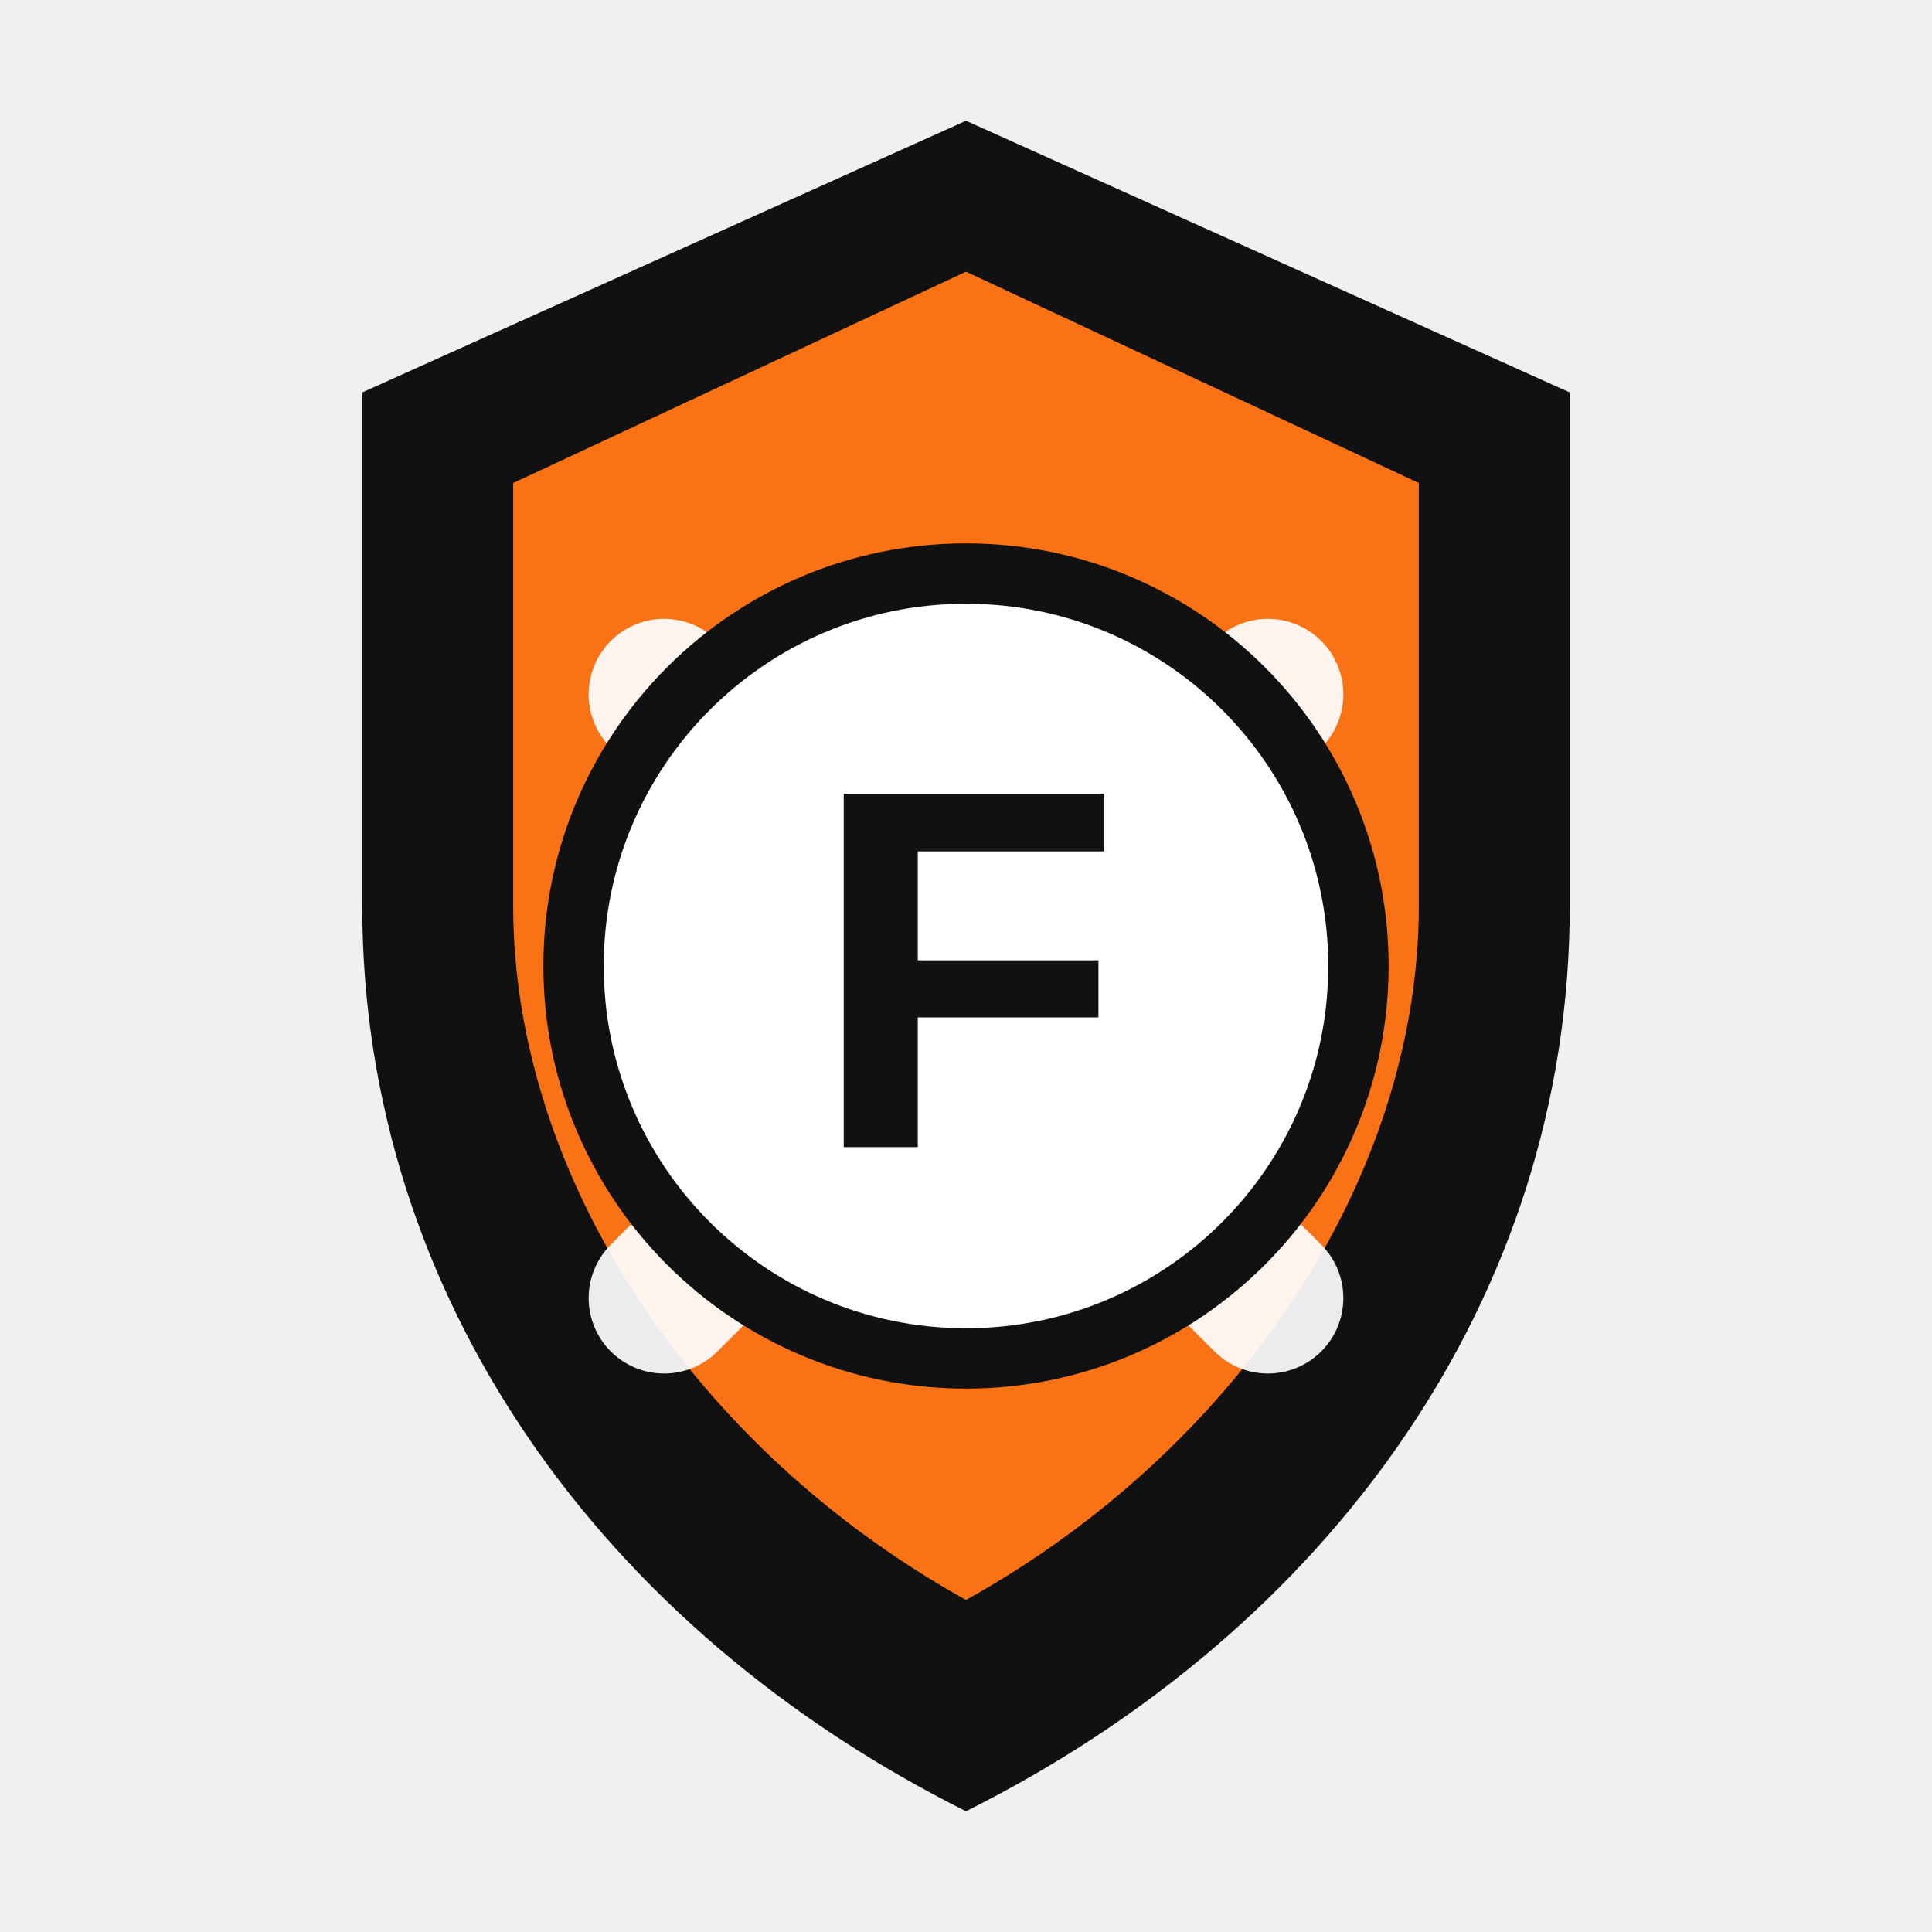
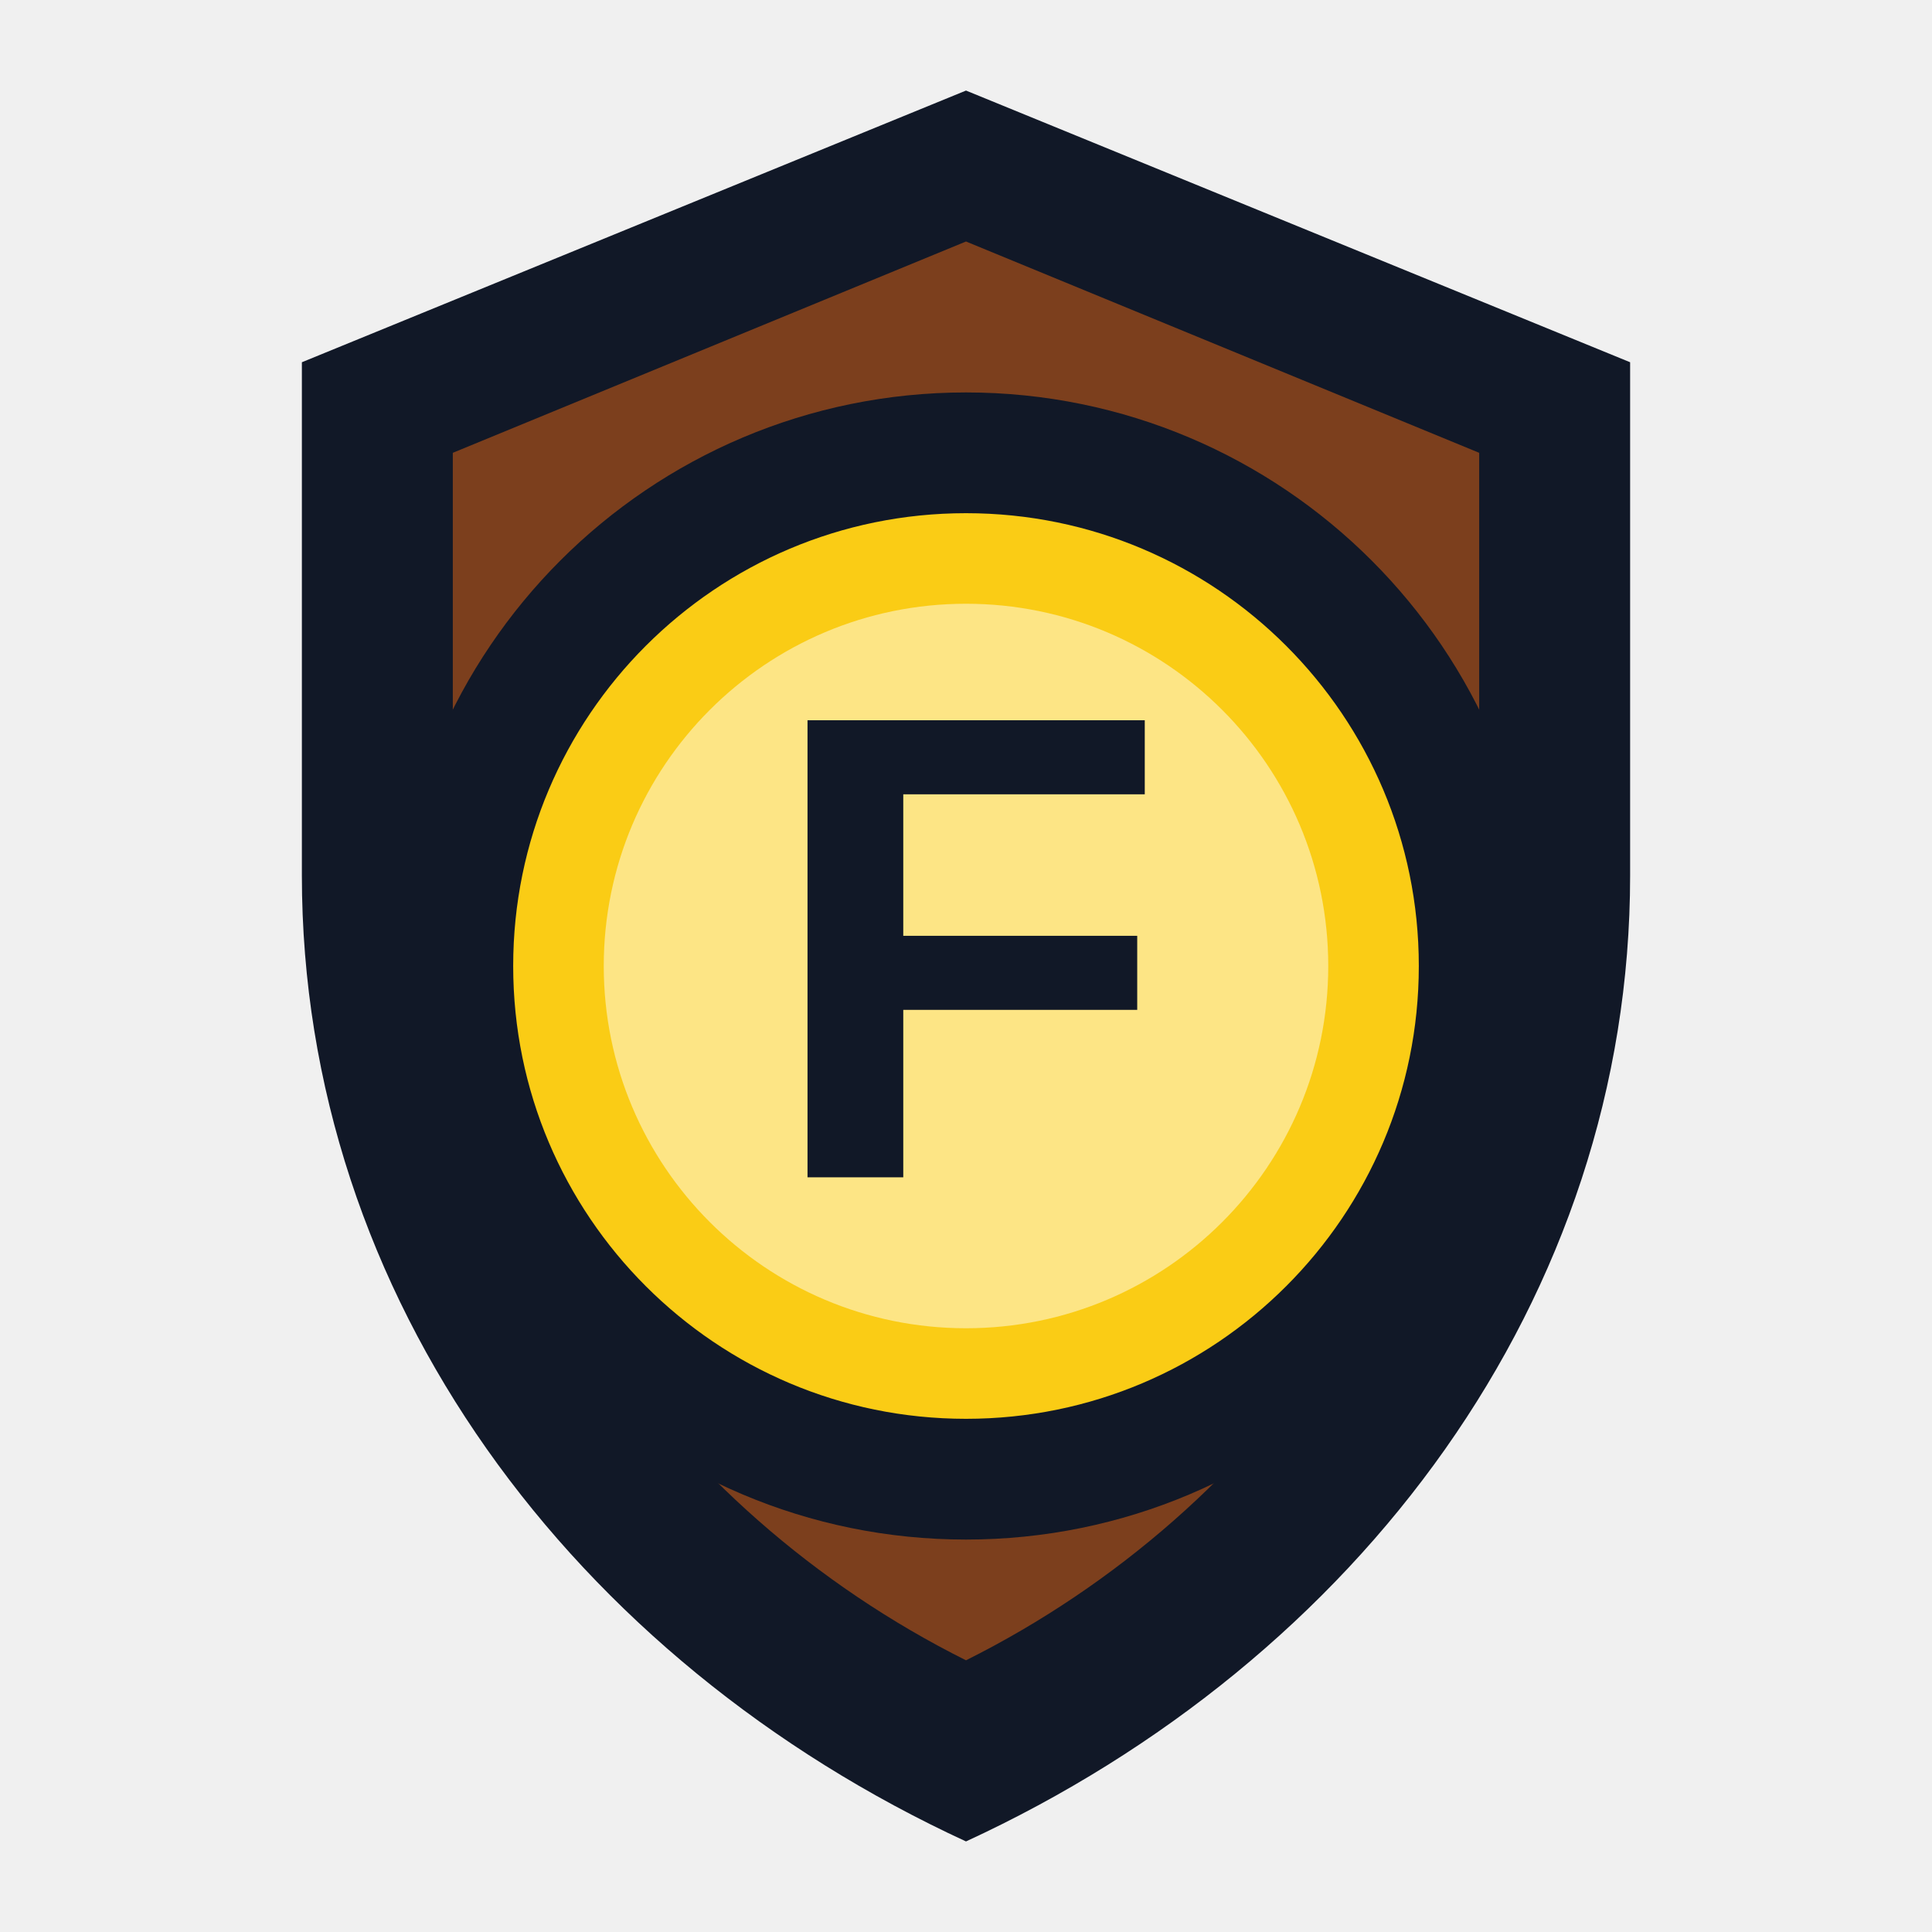
- <svg xmlns="http://www.w3.org/2000/svg" viewBox="0 0 64 64" role="img" aria-label="ferret trap kill badge marker">
-   <path d="M32 4 L52 13 V30 C52 43 44 54 32 60 C20 54 12 43 12 30 V13 Z" fill="#111111" />
-   <path d="M32 9 L47 16 V30 C47 39 41 48 32 53 C23 48 17 39 17 30 V16 Z" fill="#f97316" />
-   <path d="M22 43 L42 23 M42 43 L22 23" stroke="#ffffff" stroke-width="5" stroke-linecap="round" opacity="0.92" />
-   <circle cx="32" cy="32" r="13" fill="#ffffff" stroke="#111111" stroke-width="2" />
-   <text x="32" y="38" text-anchor="middle" font-family="Arial, sans-serif" font-size="17" font-weight="900" fill="#111111">F</text>
+ <svg xmlns="http://www.w3.org/2000/svg" viewBox="0 0 64 64" width="64" height="64" role="img" aria-label="Trap kill F">
+   <path d="M32 3 L54 12 V29 C54 43 45 55 32 61 C19 55 10 43 10 29 V12 Z" fill="#111827" />
+   <path d="M32 8 L49 15 V29 C49 40 42 50 32 55 C22 50 15 40 15 29 V15 Z" fill="#7c3f1d" />
+   <path d="M22 20 L42 40 M42 20 L22 40" stroke="#111827" stroke-width="6" stroke-linecap="round" opacity="0.55" />
+   <circle cx="32" cy="32" r="17" fill="#facc15" stroke="#111827" stroke-width="4" />
+   <circle cx="32" cy="32" r="12" fill="#fde68a" opacity="0.95" />
+   <text x="32" y="39" text-anchor="middle" font-family="Arial, Helvetica, sans-serif" font-size="22" font-weight="900" fill="#111827">F</text>
</svg>
